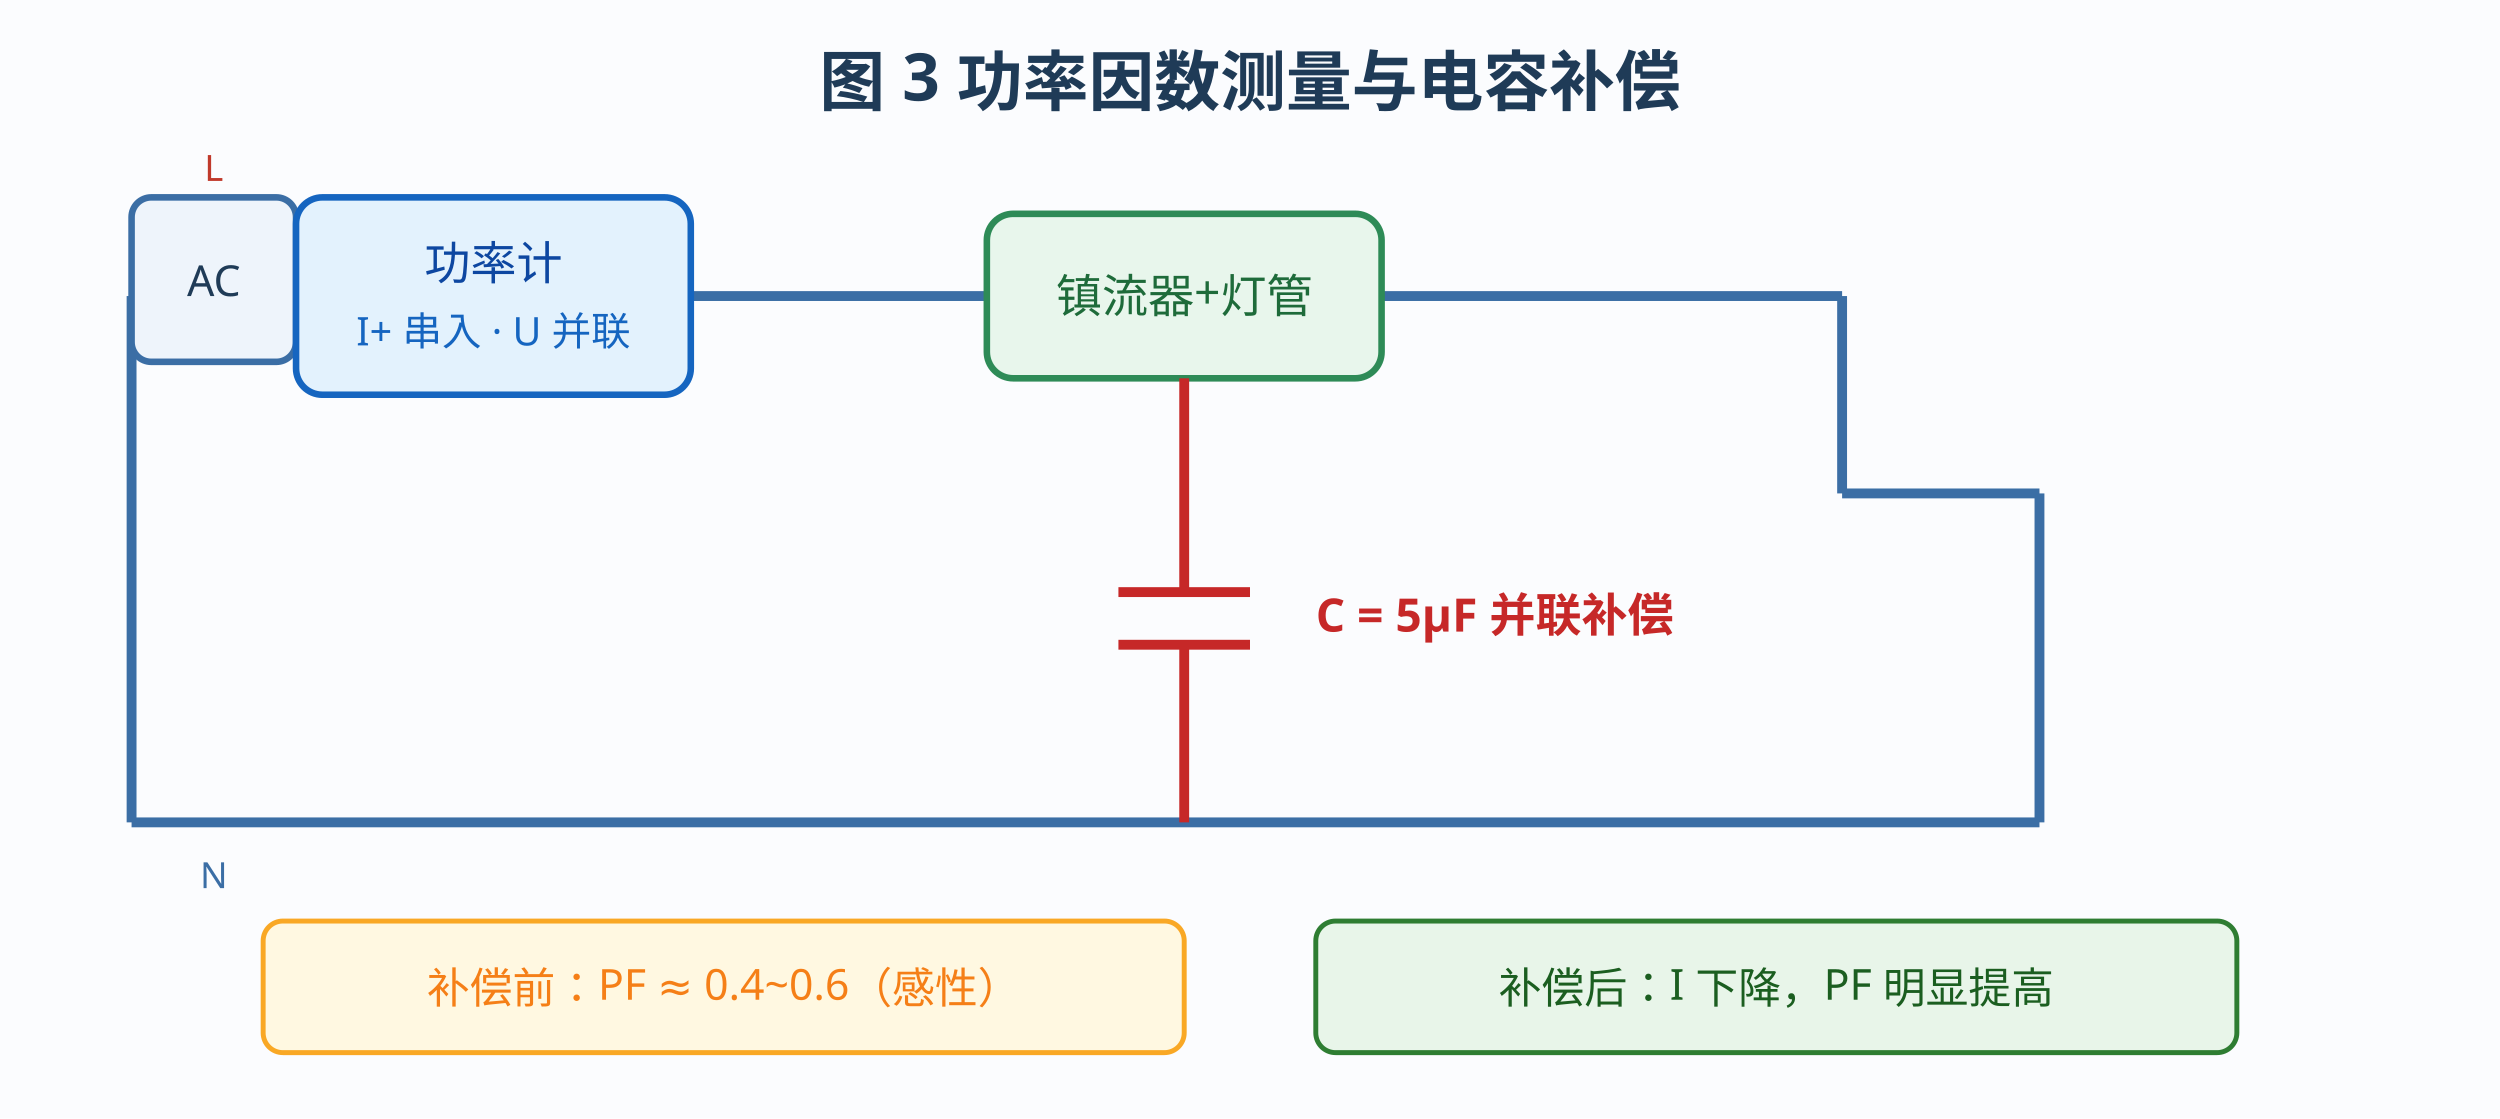
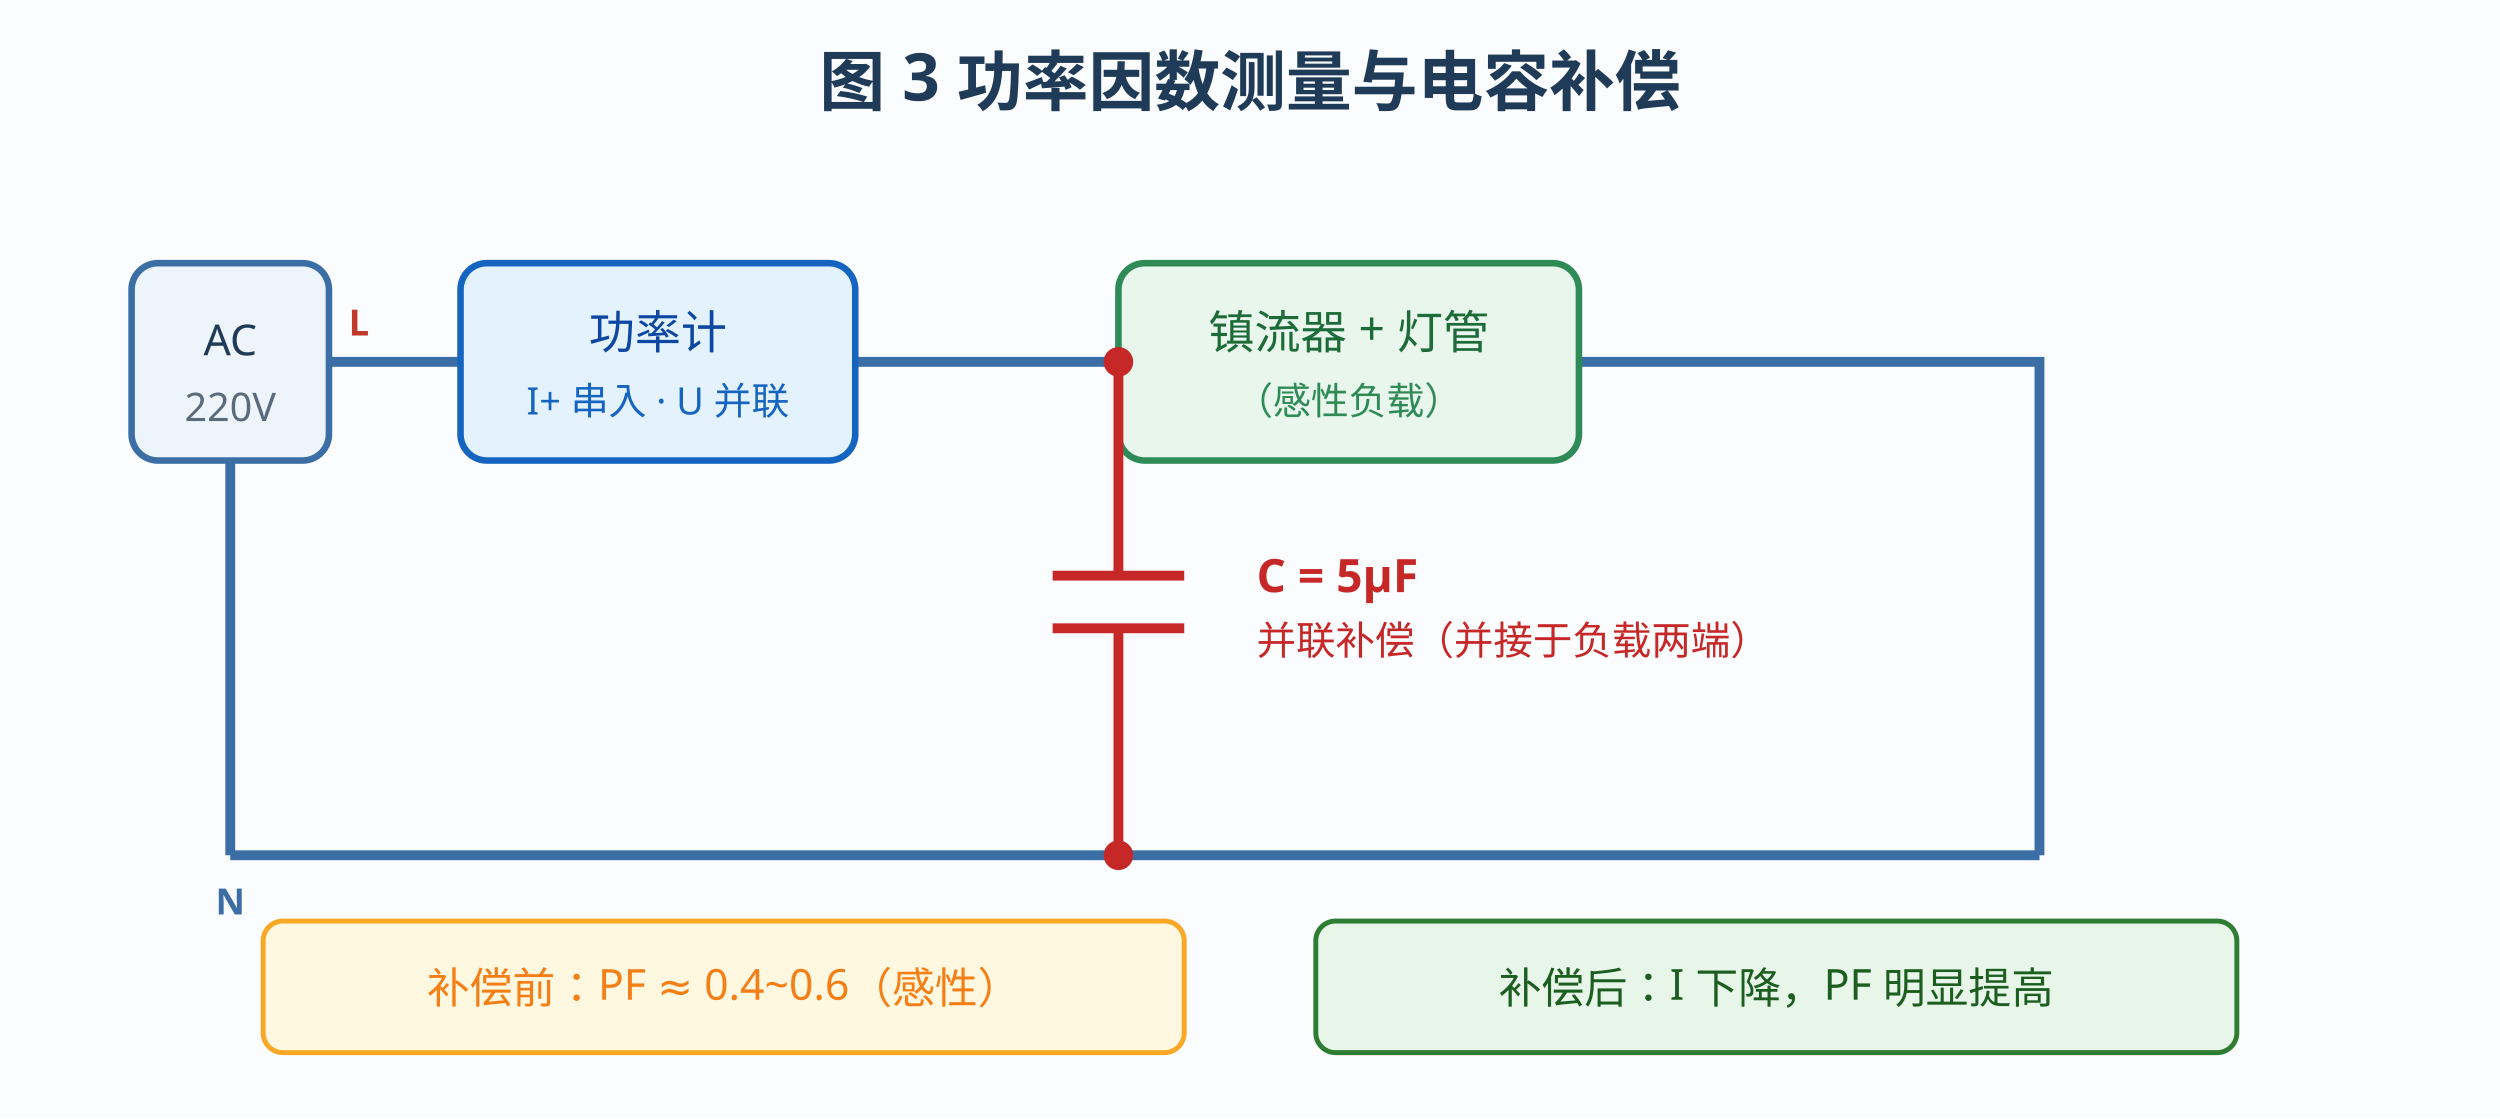
- <svg xmlns="http://www.w3.org/2000/svg" viewBox="0 0 760 340" font-family="Microsoft YaHei, PingFang SC, sans-serif">
+ <svg xmlns="http://www.w3.org/2000/svg" viewBox="0 0 760 340" font-family="Microsoft YaHei, sans-serif">
  <rect width="760" height="340" fill="#fbfcfe" />
  <text x="380" y="32" text-anchor="middle" font-size="20" font-weight="bold" fill="#1f3b57">图 3  功率因数测量与电容补偿</text>
  <g stroke="#3b6ea5" stroke-width="3" fill="none">
-     <line x1="40" y1="90" x2="90" y2="90" />
-     <line x1="210" y1="90" x2="300" y2="90" />
-     <line x1="420" y1="90" x2="560" y2="90" />
-     <line x1="560" y1="90" x2="560" y2="150" />
-     <line x1="40" y1="250" x2="40" y2="90" />
-     <line x1="40" y1="250" x2="620" y2="250" />
-     <line x1="620" y1="150" x2="620" y2="250" />
-     <line x1="560" y1="150" x2="620" y2="150" />
+     <line x1="100" y1="110" x2="140" y2="110" />
+     <line x1="260" y1="110" x2="340" y2="110" />
+     <path d="M480 110 L620 110 L620 260" />
+     <line x1="70" y1="140" x2="70" y2="260" />
+     <line x1="70" y1="260" x2="620" y2="260" />
  </g>
-   <rect x="40" y="60" width="50" height="50" rx="6" fill="#eef4fb" stroke="#3b6ea5" stroke-width="2" />
-   <text x="65" y="90" text-anchor="middle" font-size="13" fill="#1f3b57">AC</text>
-   <text x="65" y="55" text-anchor="middle" font-size="11" fill="#c0392b">L</text>
-   <text x="65" y="270" text-anchor="middle" font-size="11" fill="#3b6ea5">N</text>
-   <rect x="90" y="60" width="120" height="60" rx="8" fill="#e3f2fd" stroke="#1565c0" stroke-width="2" />
-   <text x="150" y="85" text-anchor="middle" font-size="14" fill="#0d47a1">功率计</text>
-   <text x="150" y="105" text-anchor="middle" font-size="12" fill="#1565c0">I+ 串入 · U 并联</text>
-   <rect x="300" y="65" width="120" height="50" rx="8" fill="#e8f6ec" stroke="#2e8b57" stroke-width="2" />
-   <text x="360" y="95" text-anchor="middle" font-size="14" fill="#1e6b3a">镇流器+灯管</text>
+   <rect x="40" y="80" width="60" height="60" rx="8" fill="#eef4fb" stroke="#3b6ea5" stroke-width="2" />
+   <text x="70" y="108" text-anchor="middle" font-size="13" fill="#1f3b57">AC</text>
+   <text x="70" y="128" text-anchor="middle" font-size="12" fill="#5b6b7c">220V</text>
+   <text x="106" y="102" font-size="11" fill="#c0392b" font-weight="bold">L</text>
+   <text x="70" y="278" text-anchor="middle" font-size="11" fill="#3b6ea5" font-weight="bold">N</text>
+   <rect x="140" y="80" width="120" height="60" rx="8" fill="#e3f2fd" stroke="#1565c0" stroke-width="2" />
+   <text x="200" y="106" text-anchor="middle" font-size="14" fill="#0d47a1">功率计</text>
+   <text x="200" y="126" text-anchor="middle" font-size="11.5" fill="#1565c0">I+ 串入 · U 并联</text>
+   <rect x="340" y="80" width="140" height="60" rx="8" fill="#e8f6ec" stroke="#2e8b57" stroke-width="2" />
+   <text x="410" y="106" text-anchor="middle" font-size="14" fill="#1e6b3a">镇流器 + 灯管</text>
+   <text x="410" y="126" text-anchor="middle" font-size="11.5" fill="#2e8b57">（感性负载）</text>
  <g stroke="#c62828" stroke-width="3" fill="none">
-     <line x1="360" y1="115" x2="360" y2="180" />
-     <line x1="340" y1="180" x2="380" y2="180" />
-     <line x1="340" y1="196" x2="380" y2="196" />
-     <line x1="360" y1="196" x2="360" y2="250" />
+     <line x1="340" y1="110" x2="340" y2="175" />
+     <line x1="320" y1="175" x2="360" y2="175" />
+     <line x1="320" y1="191" x2="360" y2="191" />
+     <line x1="340" y1="191" x2="340" y2="260" />
  </g>
-   <text x="400" y="192" font-size="14" fill="#c62828" font-weight="bold">C = 5μF 并联补偿</text>
+   <circle cx="340" cy="110" r="4.5" fill="#c62828" />
+   <circle cx="340" cy="260" r="4.5" fill="#c62828" />
+   <text x="382" y="180" font-size="14" fill="#c62828" font-weight="bold">C = 5μF</text>
+   <text x="382" y="199" font-size="12" fill="#c62828">并联补偿（并接于负载两端）</text>
  <g font-size="13">
    <rect x="80" y="280" width="280" height="40" rx="6" fill="#fff8e1" stroke="#f9a825" stroke-width="1.5" />
    <text x="220" y="305" text-anchor="middle" fill="#f57f17">补偿前：PF ≈ 0.4~0.6（感性）</text>
    <rect x="400" y="280" width="280" height="40" rx="6" fill="#e8f5e9" stroke="#2e7d32" stroke-width="1.5" />
    <text x="540" y="305" text-anchor="middle" fill="#1b5e20">补偿后：I 下降，PF 明显提高</text>
  </g>
</svg>
